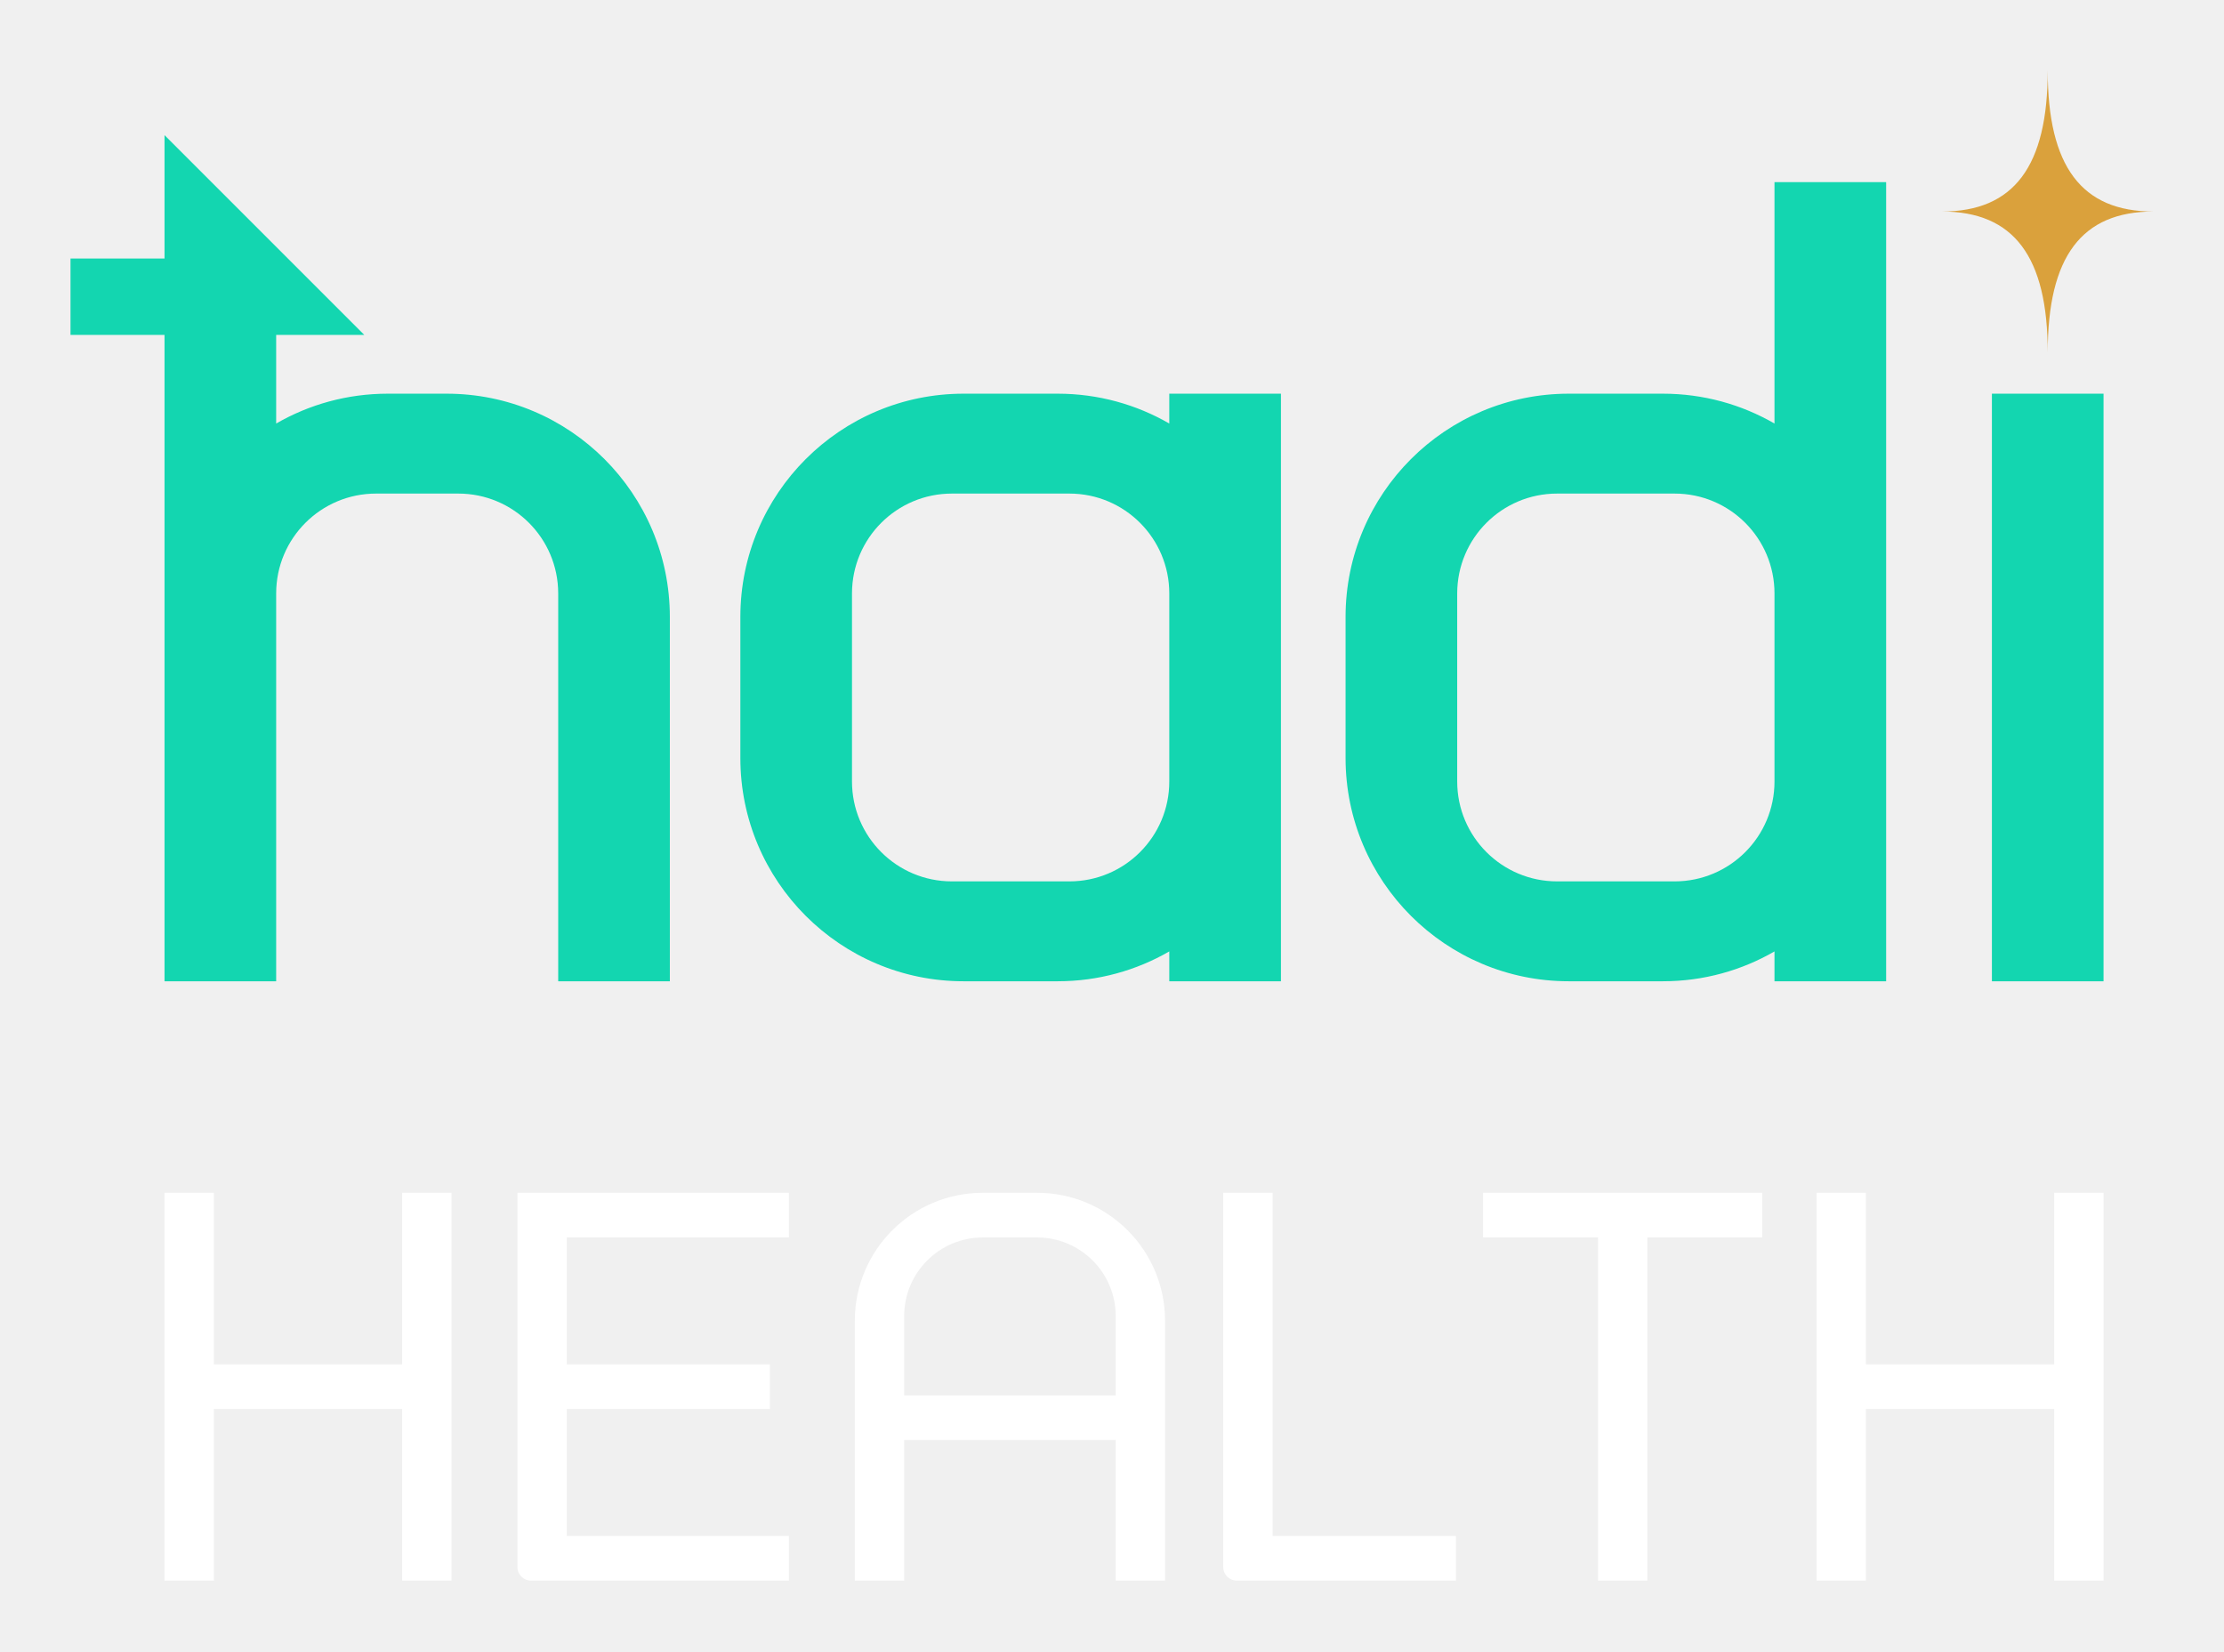
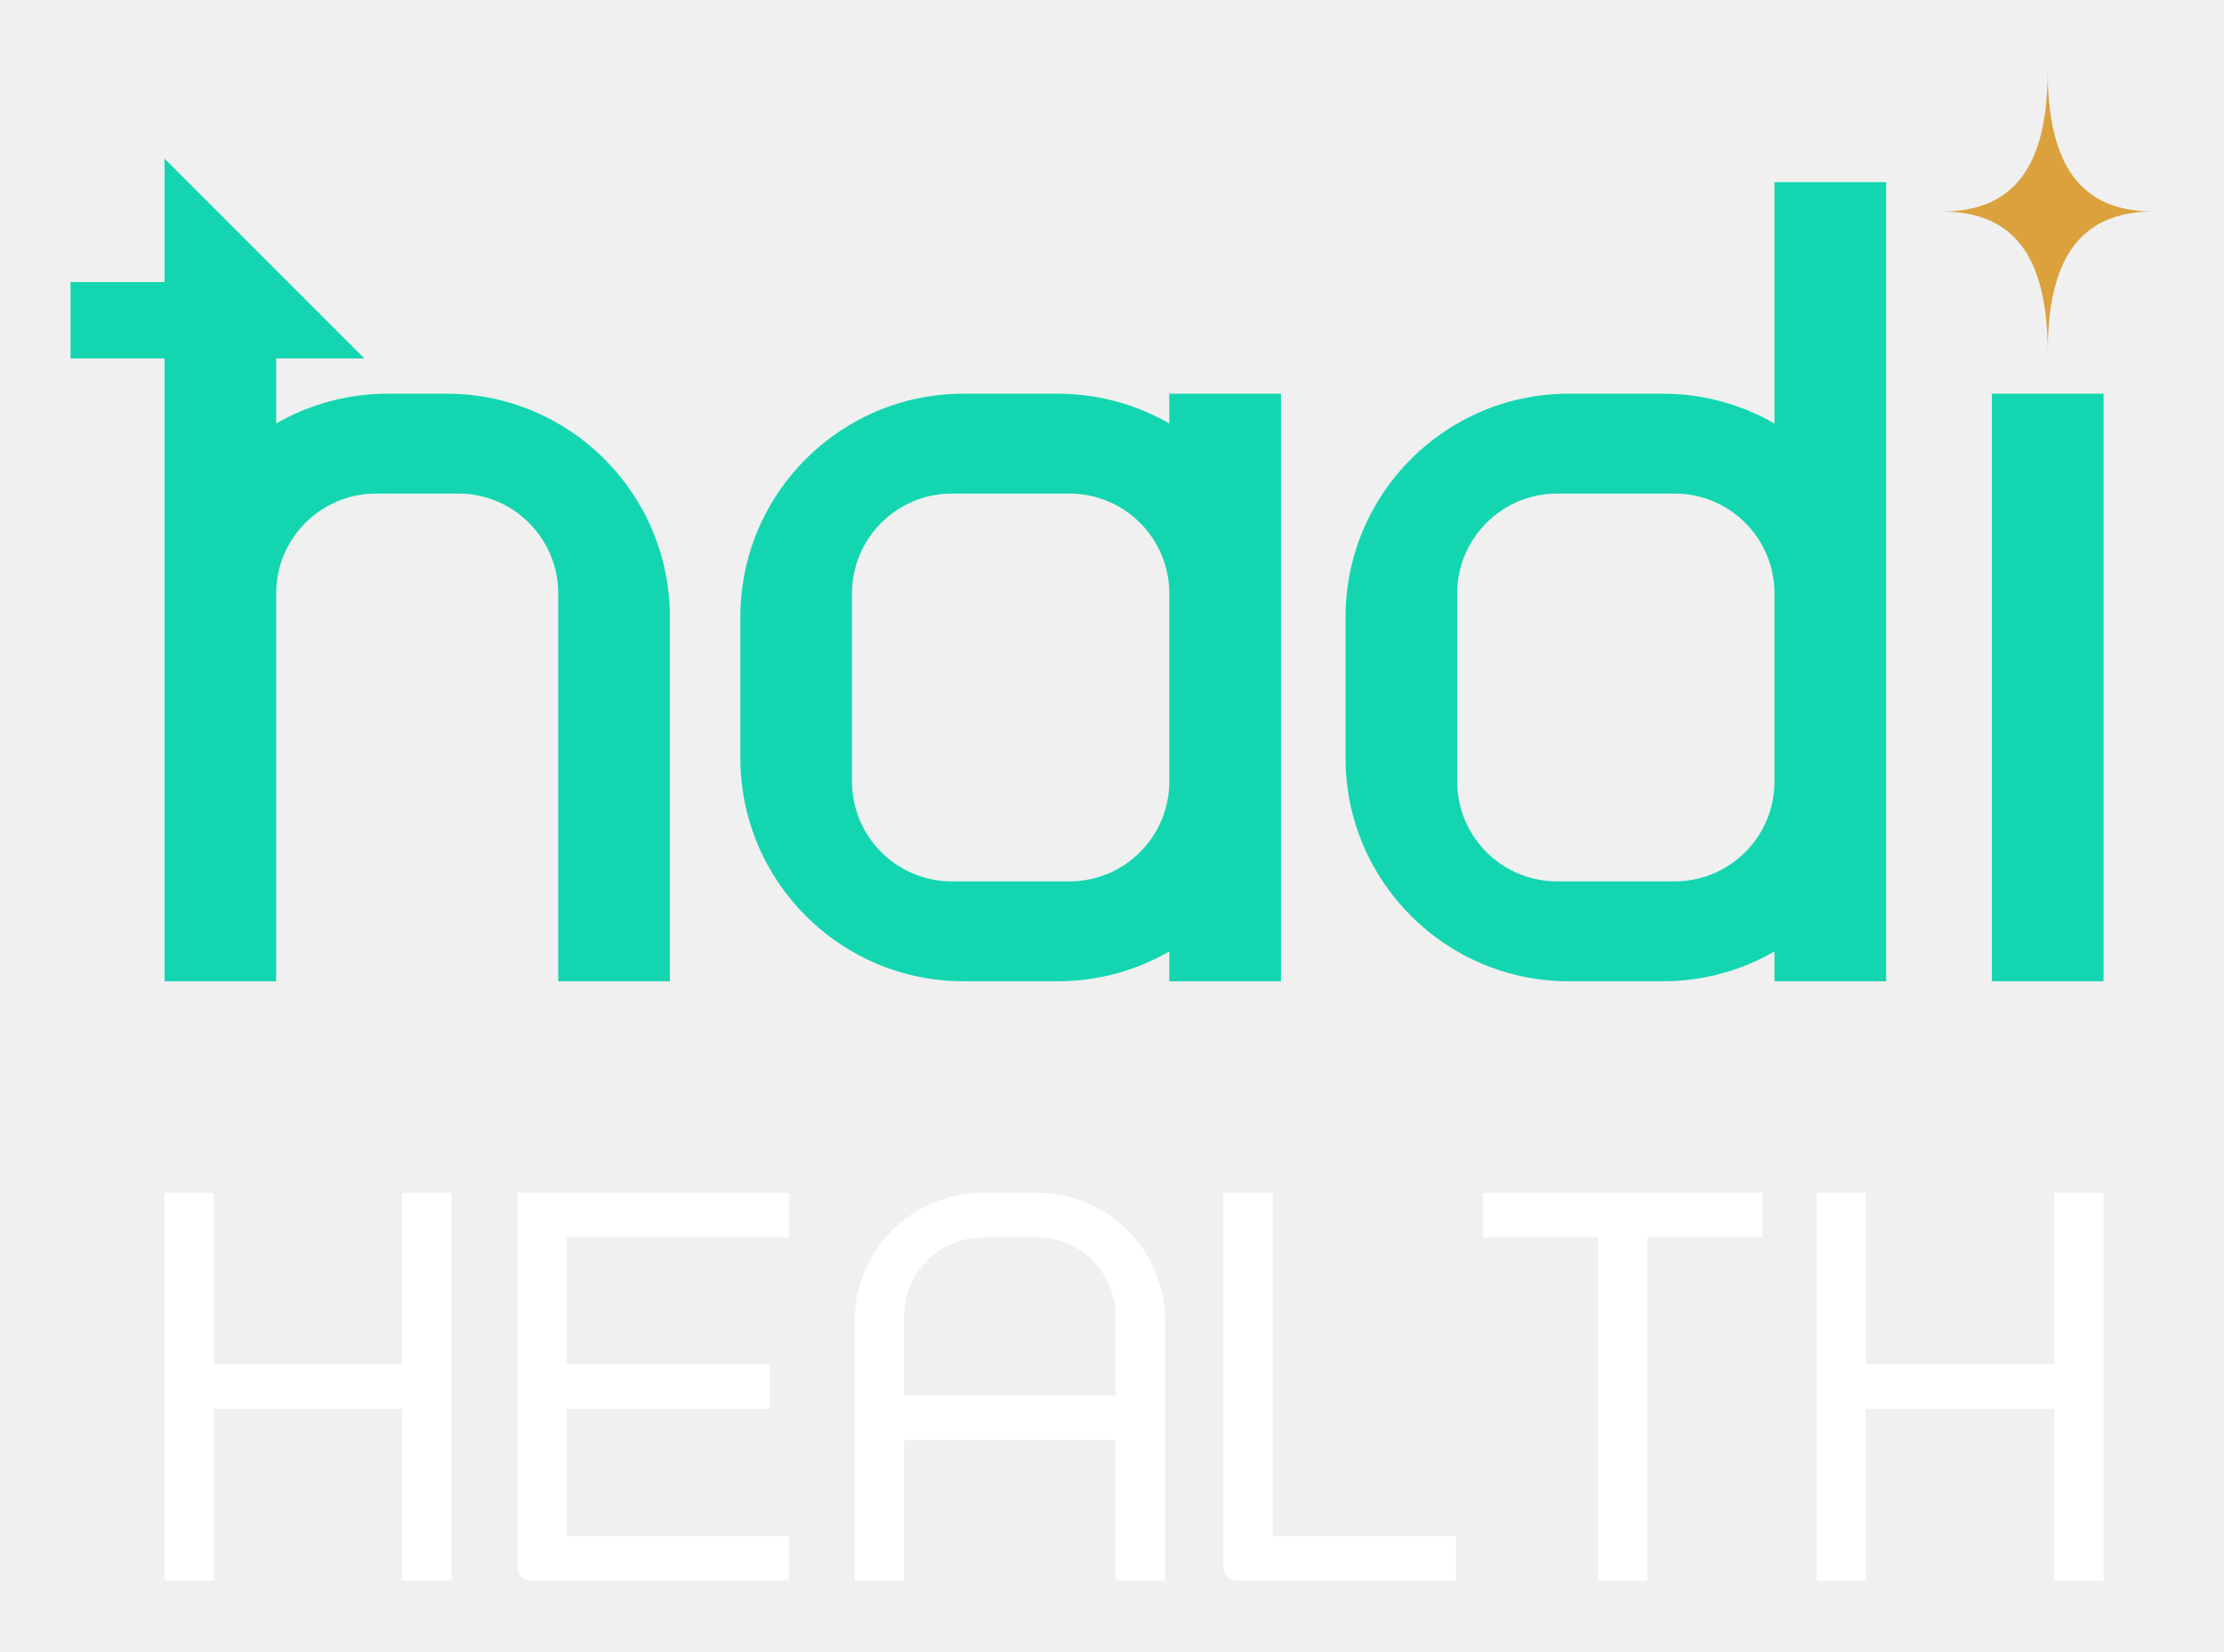
<svg xmlns="http://www.w3.org/2000/svg" viewBox="-28 -167 378.5 281" role="img" aria-label="Hadi Health">
-   <path fill="#13D6B0" d="M239 -100L255 -100C261.92 -100 268.41 -98.15 274 -94.92L274 -136L293 -136L293 0L274 0L274 -5.08C268.41 -1.85 261.92 0 255 0L239 0C218.01 0 201 -17.01 201 -38L201 -62C201 -82.99 218.01 -100 239 -100ZM136 -100L152 -100C158.92 -100 165.41 -98.15 171 -94.92L171 -100L190 -100L190 0L171 0L171 -5.08C165.41 -1.85 158.92 0 152 0L136 0C115.01 0 98 -17.01 98 -38L98 -62C98 -82.99 115.01 -100 136 -100ZM0 -144L34 -110L19 -110L19 -94.92C24.59 -98.15 31.08 -100 38 -100L48 -100C68.99 -100 86 -82.99 86 -62L86 0L67 0L67 -66C67 -75.39 59.39 -83 50 -83L36 -83C26.61 -83 19 -75.39 19 -66L19 0L0 0L0 -110L-16 -110L-16 -123L0 -123ZM237 -83C227.61 -83 220 -75.39 220 -66L220 -34C220 -24.61 227.61 -17 237 -17L257 -17C266.39 -17 274 -24.61 274 -34L274 -66C274 -75.39 266.39 -83 257 -83ZM134 -83C124.61 -83 117 -75.39 117 -66L117 -34C117 -24.61 124.61 -17 134 -17L154 -17C163.39 -17 171 -24.61 171 -34L171 -66C171 -75.39 163.39 -83 154 -83ZM311 -100L330 -100L330 0L311 0Z" />
+   <path fill="#13D6B0" d="M239 -100L255 -100C261.92 -100 268.41 -98.15 274 -94.92L274 -136L293 -136L293 0L274 0L274 -5.08C268.41 -1.85 261.92 0 255 0L239 0C218.01 0 201 -17.01 201 -38L201 -62C201 -82.99 218.01 -100 239 -100ZM136 -100L152 -100C158.92 -100 165.41 -98.15 171 -94.92L171 -100L190 -100L190 0L171 0L171 -5.08C165.41 -1.85 158.92 0 152 0L136 0C115.01 0 98 -17.01 98 -38L98 -62C98 -82.99 115.01 -100 136 -100ZM0 -140L34 -106L19 -106L19 -94.92C24.59 -98.15 31.08 -100 38 -100L48 -100C68.99 -100 86 -82.99 86 -62L86 0L67 0L67 -66C67 -75.39 59.39 -83 50 -83L36 -83C26.61 -83 19 -75.39 19 -66L19 0L0 0L0 -106L-16 -106L-16 -119L0 -119ZM237 -83C227.61 -83 220 -75.39 220 -66L220 -34C220 -24.61 227.61 -17 237 -17L257 -17C266.39 -17 274 -24.61 274 -34L274 -66C274 -75.39 266.39 -83 257 -83ZM134 -83C124.61 -83 117 -75.39 117 -66L117 -34C117 -24.61 124.61 -17 134 -17L154 -17C163.39 -17 171 -24.61 171 -34L171 -66C171 -75.39 163.39 -83 154 -83ZM311 -100L330 -100L330 0L311 0Z" />
  <path fill="#DAA13C" d="M320.5 -155C320.5 -138.68 326.26 -131 338.5 -131C326.26 -131 320.5 -123.32 320.5 -107C320.5 -123.32 314.74 -131 302.5 -131C314.74 -131 320.5 -138.68 320.5 -155Z" />
  <path fill="#FFFFFF" d="M139.26 36L148.5 36C160.53 36 170.28 45.75 170.28 57.78L170.28 102L161.88 102L161.88 78.08L125.88 78.08L125.88 102L117.48 102L117.48 57.78C117.48 45.75 127.23 36 139.26 36ZM60.06 36L106.26 36L106.26 43.6L68.46 43.6L68.46 65.2L103.03 65.2L103.03 72.8L68.46 72.8L68.46 94.4L106.26 94.4L106.26 102L62.37 102C61.09 102 60.06 100.97 60.06 99.69ZM40.44 36L48.84 36L48.84 102L40.44 102L40.44 72.8L8.4 72.8L8.4 102L0 102L0 36L8.4 36L8.4 65.2L40.44 65.2ZM321.6 36L330 36L330 102L321.6 102L321.6 72.8L289.56 72.8L289.56 102L281.16 102L281.16 36L289.56 36L289.56 65.2L321.6 65.2ZM161.88 70.48L161.88 56.98C161.88 49.59 155.89 43.6 148.5 43.6L139.26 43.6C131.87 43.6 125.88 49.59 125.88 56.98L125.88 70.48ZM224.4 36L271.92 36L271.92 43.6L252.36 43.6L252.36 102L243.96 102L243.96 43.6L224.4 43.6ZM180.18 36L188.58 36L188.58 94.4L219.78 94.4L219.78 102L182.49 102C181.21 102 180.18 100.97 180.18 99.69Z" />
</svg>
